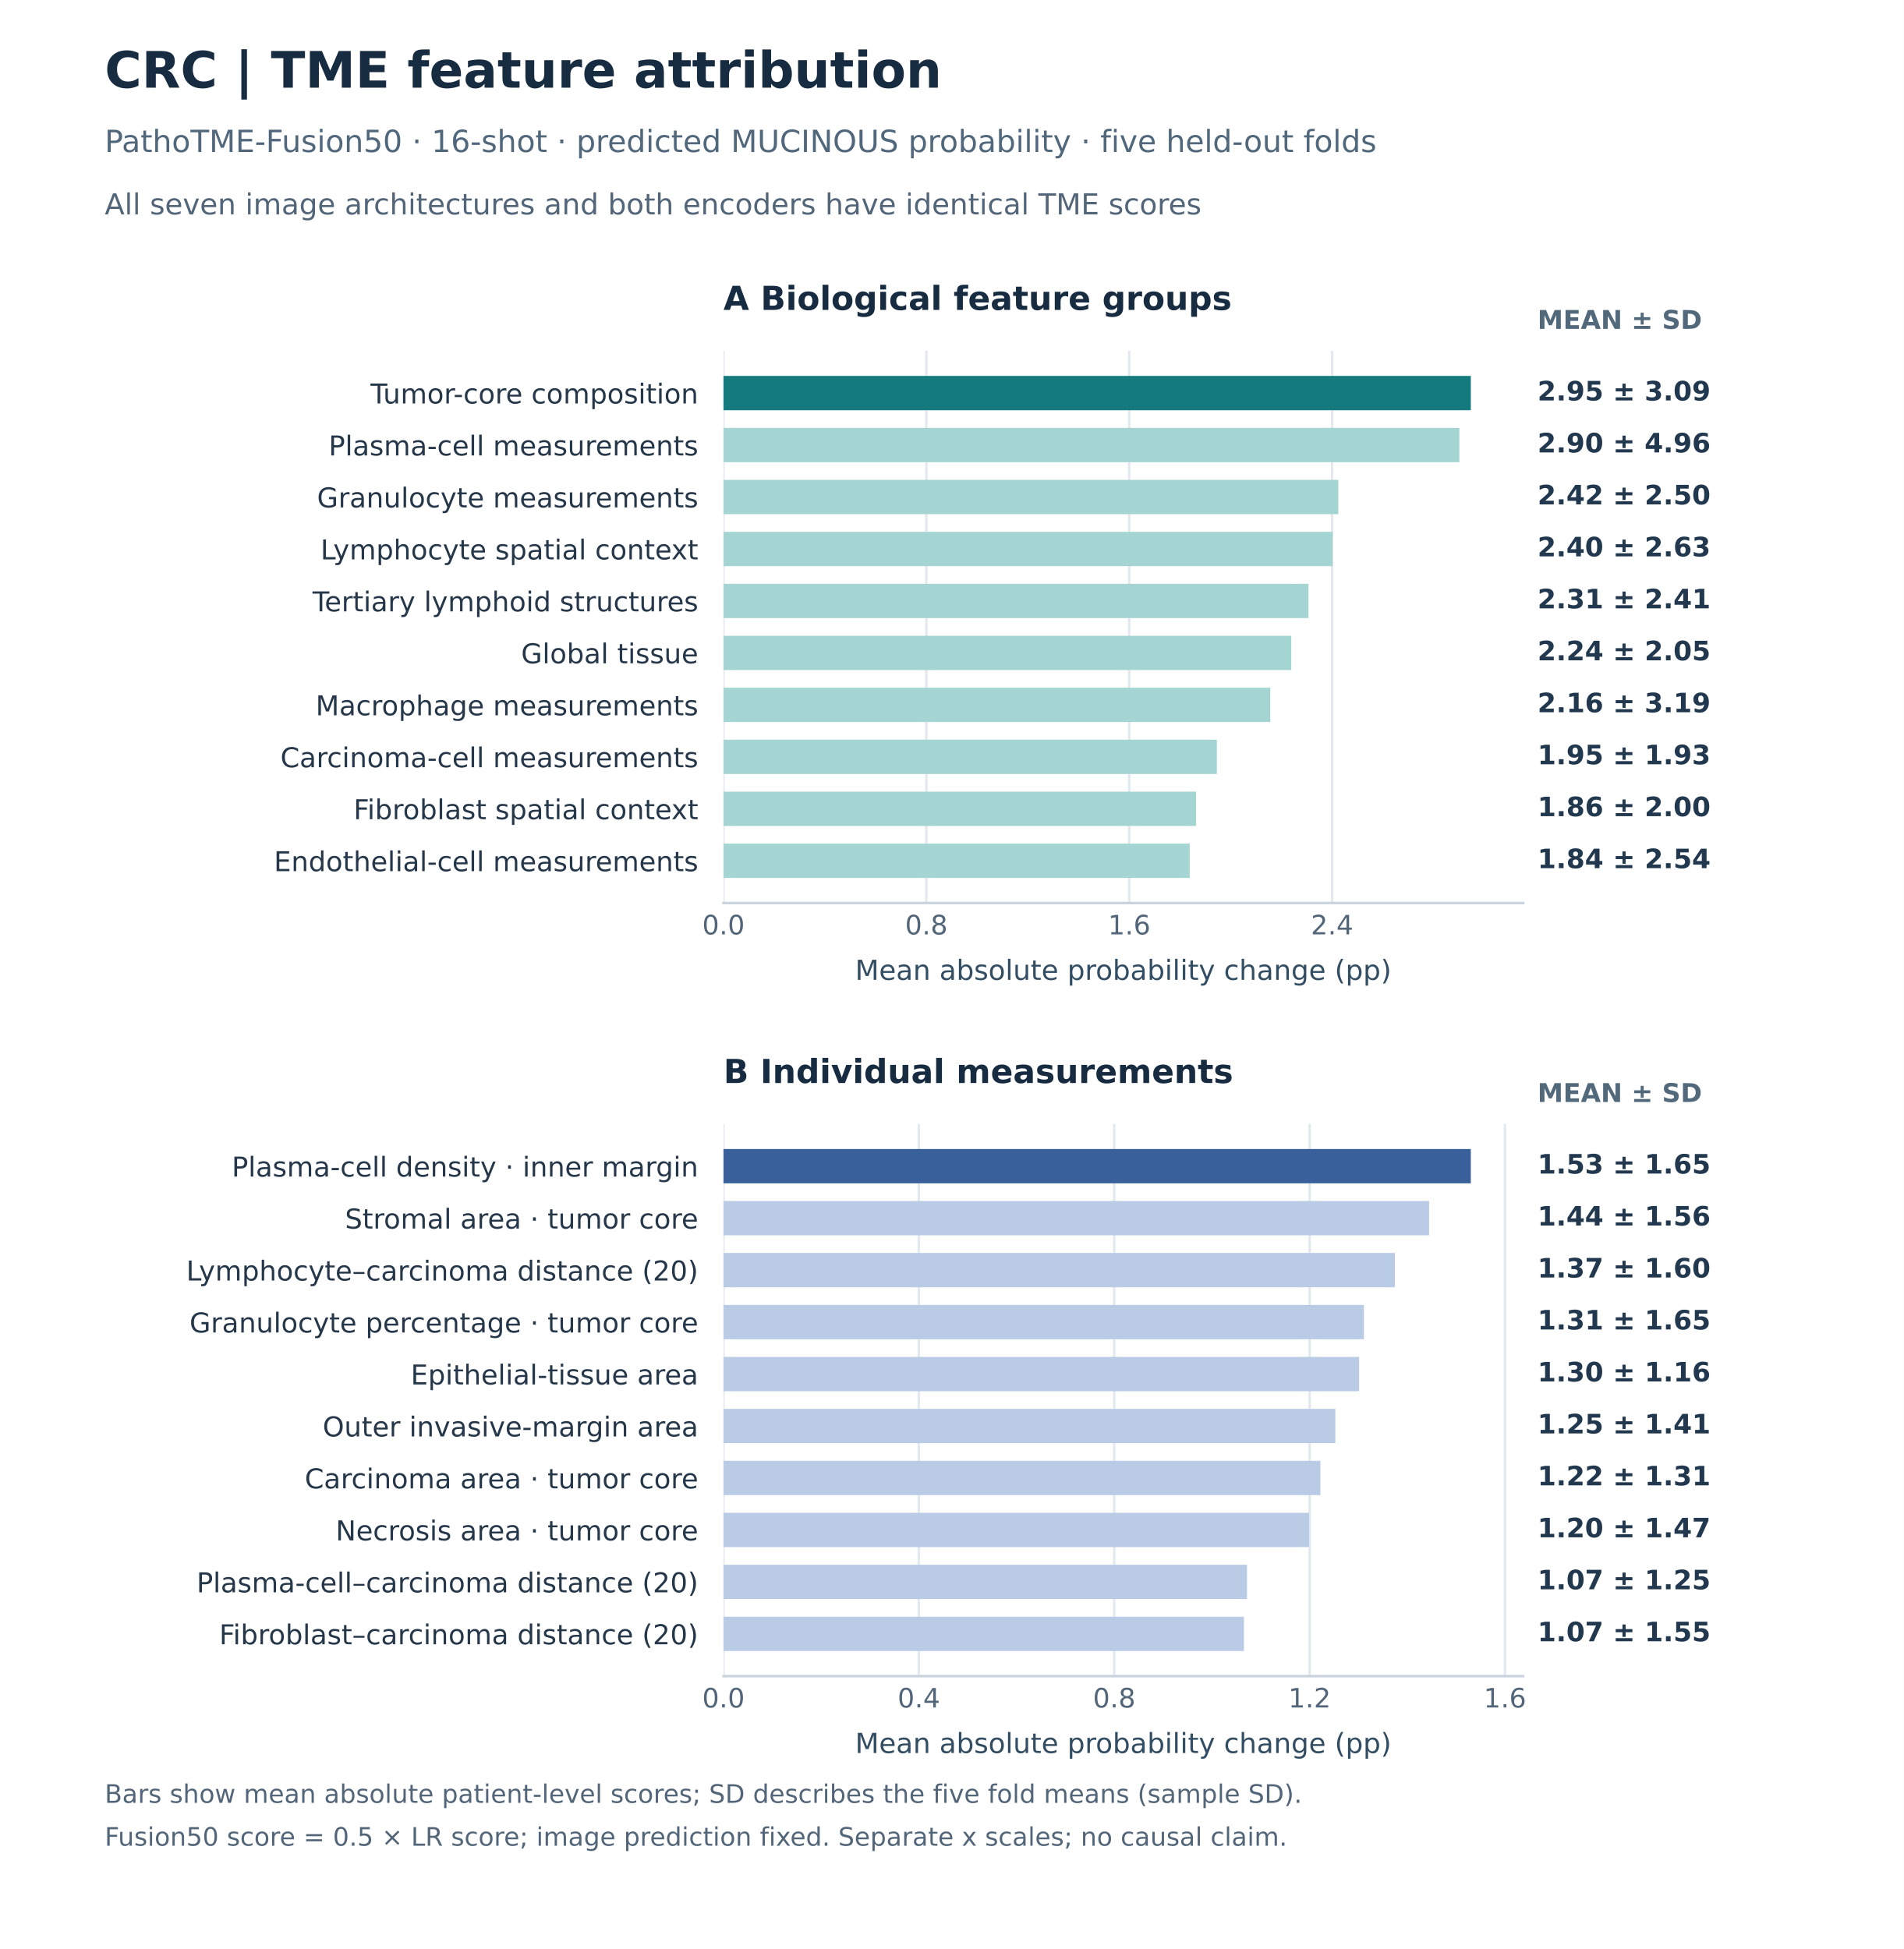
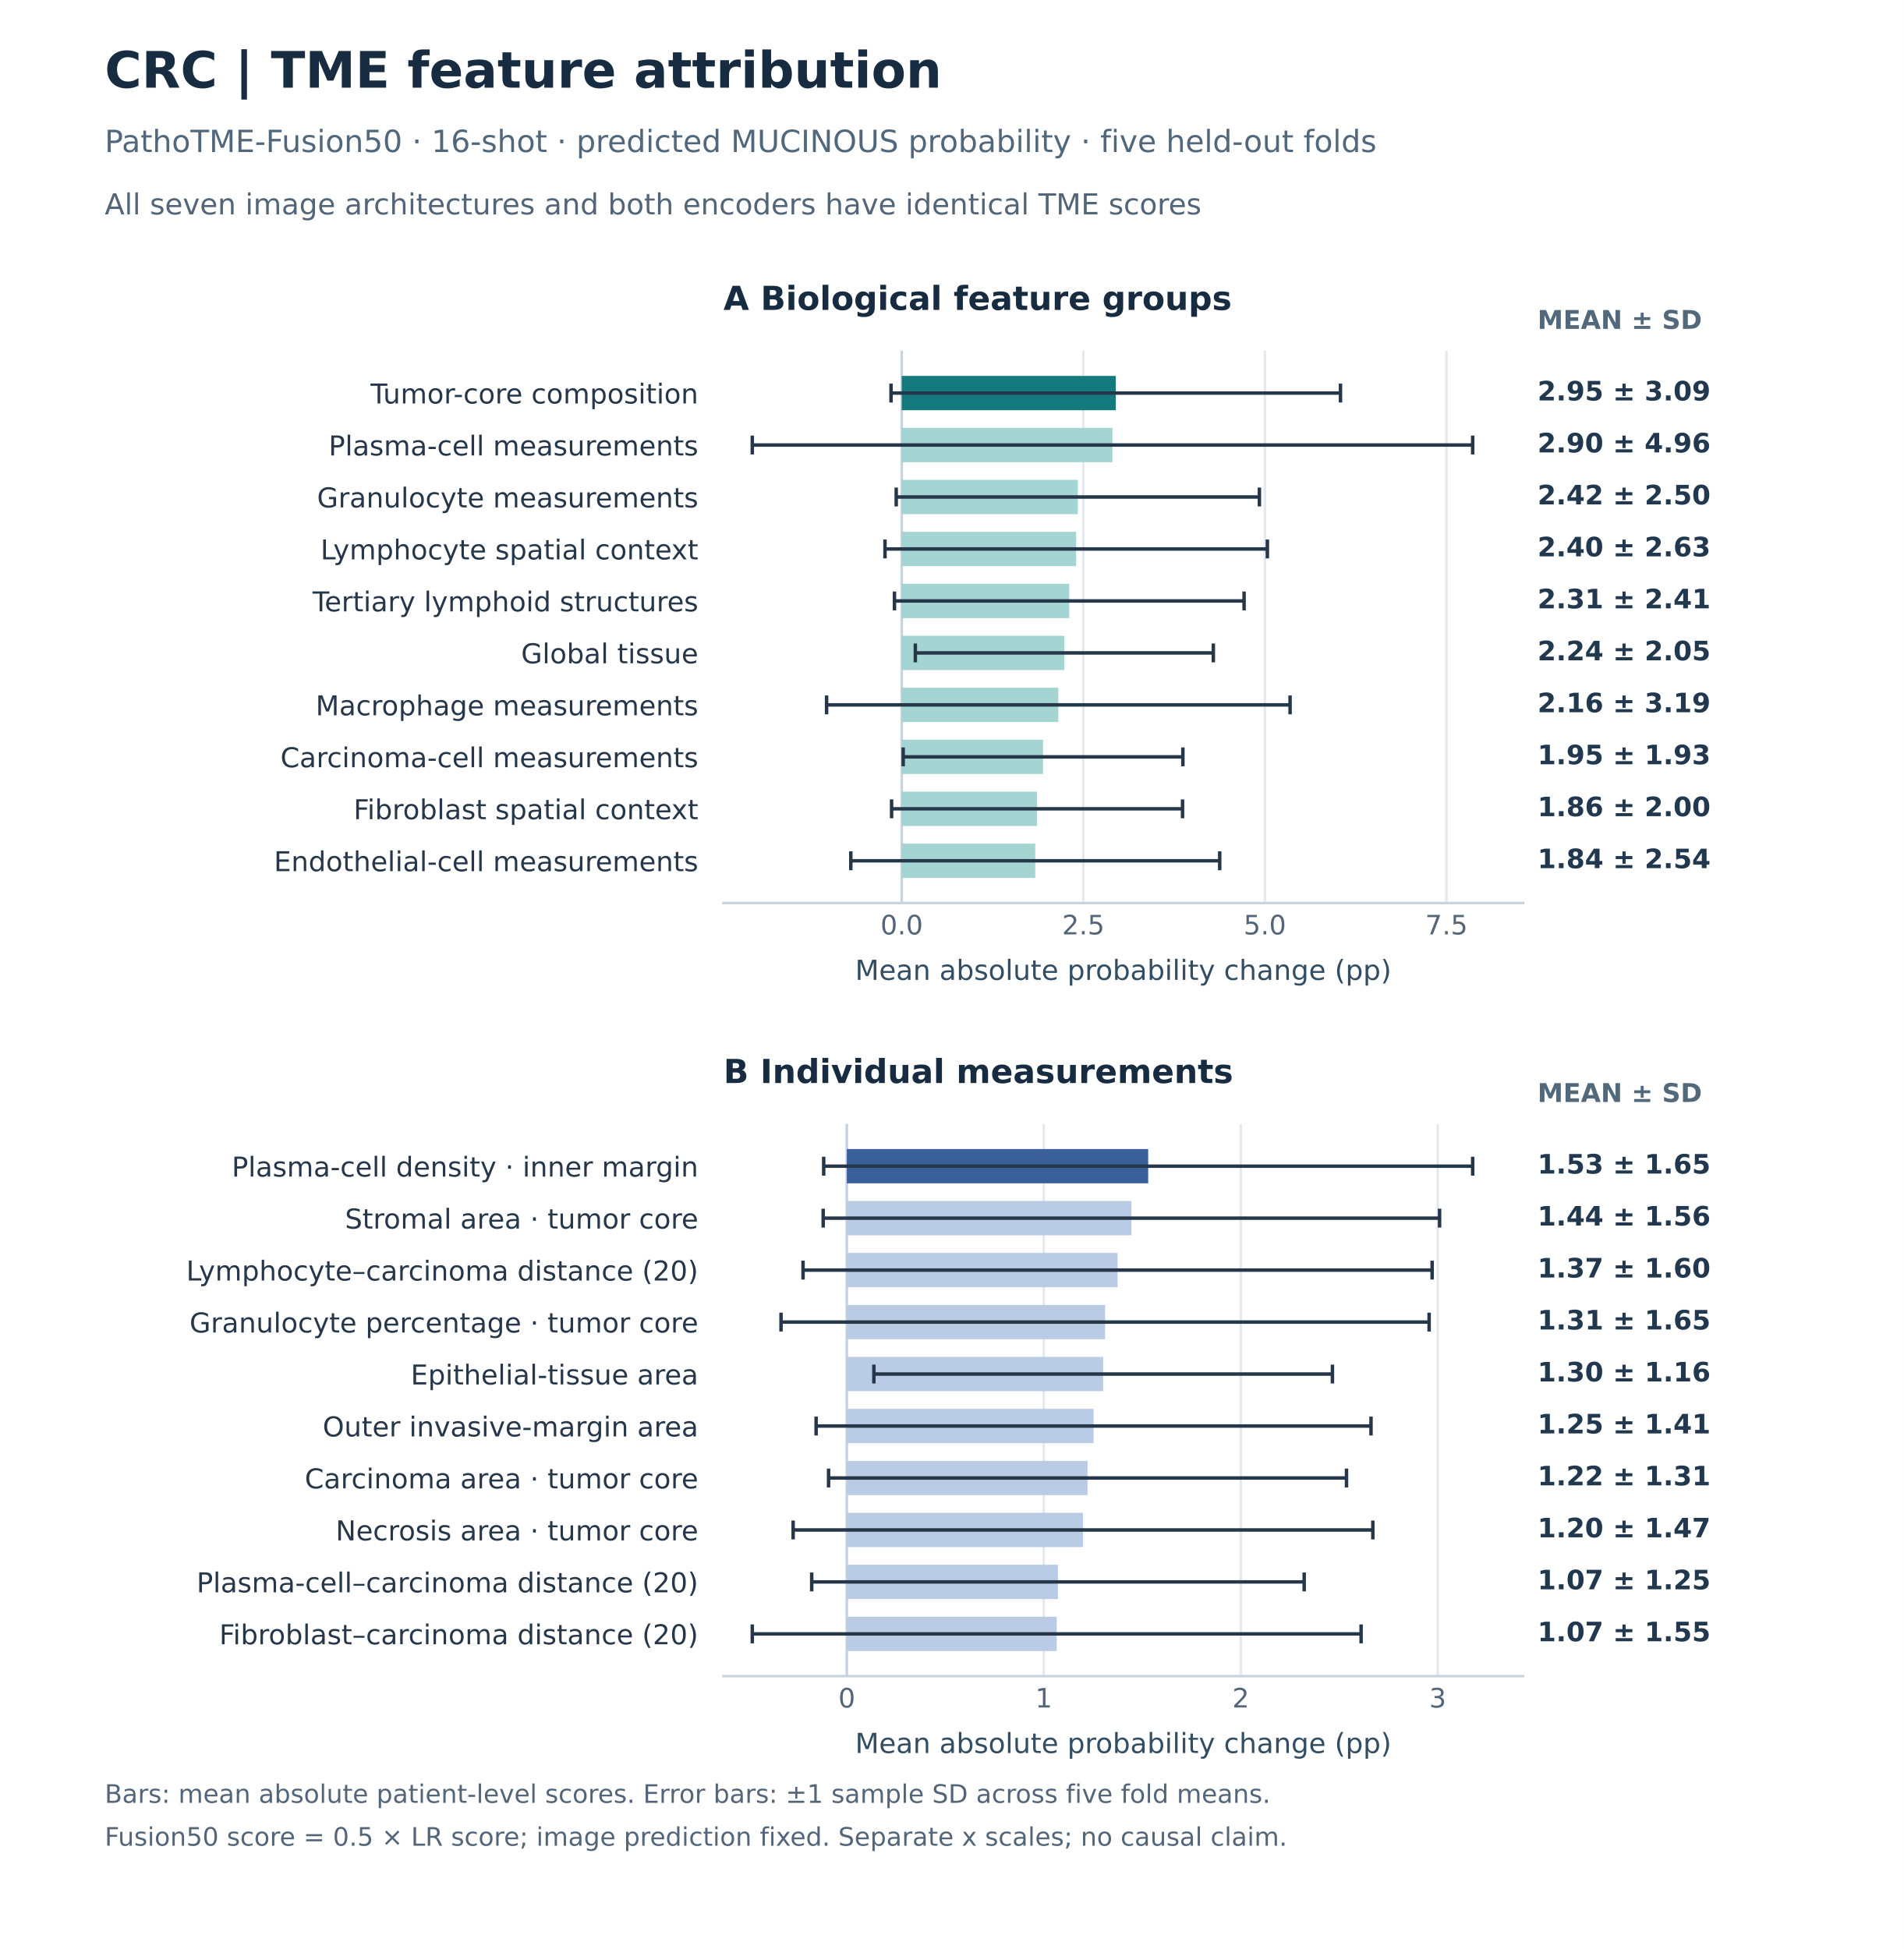
- <svg xmlns="http://www.w3.org/2000/svg" width="604.8pt" height="619.2pt" viewBox="0 0 604.8 619.2" version="1.1">
+ <svg xmlns="http://www.w3.org/2000/svg" xmlns:xlink="http://www.w3.org/1999/xlink" width="604.8pt" height="619.2pt" viewBox="0 0 604.8 619.2" version="1.1">
  <defs>
    <style type="text/css">*{stroke-linejoin: round; stroke-linecap: butt}</style>
  </defs>
  <g id="figure_1">
    <g id="patch_1">
      <path d="M 0 619.2 L 604.8 619.2 L 604.8 0 L 0 0 z " style="fill: #ffffff" />
    </g>
    <g id="axes_1">
      <g id="patch_2">
        <path d="M 229.824 286.896 L 483.84 286.896 L 483.84 111.456 L 229.824 111.456 z " style="fill: #ffffff" />
      </g>
      <g id="matplotlib.axis_1">
        <g id="xtick_1">
          <g id="line2d_1">
-             <path d="M 229.824 286.896 L 229.824 111.456 " clip-path="url(#p6244ea9b46)" style="fill: none; stroke: #e3e9ef; stroke-width: 0.8; stroke-linecap: square" />
+             <path d="M 286.446 286.896 L 286.446 111.456 " clip-path="url(#pe965b7c8c6)" style="fill: none; stroke: #e3e9ef; stroke-width: 0.8; stroke-linecap: square" />
          </g>
          <g id="line2d_2" />
          <g id="text_1">
-             <text style="font-size: 8.5px; font-family: 'DejaVu Sans'; text-anchor: middle; fill: #536578" x="229.824" y="296.855" transform="rotate(-0 229.824 296.8547)">0.0</text>
+             <text style="font-size: 8.5px; font-family: 'DejaVu Sans'; text-anchor: middle; fill: #536578" x="286.446" y="296.855" transform="rotate(-0 286.4465 296.8547)">0.0</text>
          </g>
        </g>
        <g id="xtick_2">
          <g id="line2d_3">
-             <path d="M 294.27 286.896 L 294.27 111.456 " clip-path="url(#p6244ea9b46)" style="fill: none; stroke: #e3e9ef; stroke-width: 0.8; stroke-linecap: square" />
+             <path d="M 344.126 286.896 L 344.126 111.456 " clip-path="url(#pe965b7c8c6)" style="fill: none; stroke: #e3e9ef; stroke-width: 0.8; stroke-linecap: square" />
          </g>
          <g id="line2d_4" />
          <g id="text_2">
-             <text style="font-size: 8.5px; font-family: 'DejaVu Sans'; text-anchor: middle; fill: #536578" x="294.27" y="296.855" transform="rotate(-0 294.2695 296.8547)">0.8</text>
+             <text style="font-size: 8.5px; font-family: 'DejaVu Sans'; text-anchor: middle; fill: #536578" x="344.126" y="296.855" transform="rotate(-0 344.1263 296.8547)">2.5</text>
          </g>
        </g>
        <g id="xtick_3">
          <g id="line2d_5">
-             <path d="M 358.715 286.896 L 358.715 111.456 " clip-path="url(#p6244ea9b46)" style="fill: none; stroke: #e3e9ef; stroke-width: 0.8; stroke-linecap: square" />
+             <path d="M 401.806 286.896 L 401.806 111.456 " clip-path="url(#pe965b7c8c6)" style="fill: none; stroke: #e3e9ef; stroke-width: 0.8; stroke-linecap: square" />
          </g>
          <g id="line2d_6" />
          <g id="text_3">
-             <text style="font-size: 8.5px; font-family: 'DejaVu Sans'; text-anchor: middle; fill: #536578" x="358.715" y="296.855" transform="rotate(-0 358.7151 296.8547)">1.6</text>
+             <text style="font-size: 8.5px; font-family: 'DejaVu Sans'; text-anchor: middle; fill: #536578" x="401.806" y="296.855" transform="rotate(-0 401.8061 296.8547)">5.0</text>
          </g>
        </g>
        <g id="xtick_4">
          <g id="line2d_7">
-             <path d="M 423.161 286.896 L 423.161 111.456 " clip-path="url(#p6244ea9b46)" style="fill: none; stroke: #e3e9ef; stroke-width: 0.8; stroke-linecap: square" />
+             <path d="M 459.486 286.896 L 459.486 111.456 " clip-path="url(#pe965b7c8c6)" style="fill: none; stroke: #e3e9ef; stroke-width: 0.8; stroke-linecap: square" />
          </g>
          <g id="line2d_8" />
          <g id="text_4">
-             <text style="font-size: 8.5px; font-family: 'DejaVu Sans'; text-anchor: middle; fill: #536578" x="423.161" y="296.855" transform="rotate(-0 423.1606 296.8547)">2.4</text>
+             <text style="font-size: 8.5px; font-family: 'DejaVu Sans'; text-anchor: middle; fill: #536578" x="459.486" y="296.855" transform="rotate(-0 459.4859 296.8547)">7.5</text>
          </g>
        </g>
        <g id="text_5">
          <text style="font-size: 8.8px; font-family: 'DejaVu Sans'; text-anchor: middle; fill: #334d63" x="356.832" y="311.309" transform="rotate(-0 356.832 311.309)">Mean absolute probability change (pp)</text>
        </g>
      </g>
      <g id="matplotlib.axis_2">
        <g id="ytick_1">
          <g id="line2d_9" />
          <g id="text_6">
            <text style="font-size: 8.7px; font-family: 'DejaVu Sans'; text-anchor: end; fill: #26374a" x="221.824" y="128.184" transform="rotate(-0 221.824 128.1843)">Tumor-core composition</text>
          </g>
        </g>
        <g id="ytick_2">
          <g id="line2d_10" />
          <g id="text_7">
            <text style="font-size: 8.7px; font-family: 'DejaVu Sans'; text-anchor: end; fill: #26374a" x="221.824" y="144.695" transform="rotate(-0 221.824 144.6948)">Plasma-cell measurements</text>
          </g>
        </g>
        <g id="ytick_3">
          <g id="line2d_11" />
          <g id="text_8">
            <text style="font-size: 8.7px; font-family: 'DejaVu Sans'; text-anchor: end; fill: #26374a" x="221.824" y="161.205" transform="rotate(-0 221.824 161.2052)">Granulocyte measurements</text>
          </g>
        </g>
        <g id="ytick_4">
          <g id="line2d_12" />
          <g id="text_9">
            <text style="font-size: 8.7px; font-family: 'DejaVu Sans'; text-anchor: end; fill: #26374a" x="221.824" y="177.716" transform="rotate(-0 221.824 177.7157)">Lymphocyte spatial context</text>
          </g>
        </g>
        <g id="ytick_5">
          <g id="line2d_13" />
          <g id="text_10">
            <text style="font-size: 8.7px; font-family: 'DejaVu Sans'; text-anchor: end; fill: #26374a" x="221.824" y="194.226" transform="rotate(-0 221.824 194.2261)">Tertiary lymphoid structures</text>
          </g>
        </g>
        <g id="ytick_6">
          <g id="line2d_14" />
          <g id="text_11">
            <text style="font-size: 8.7px; font-family: 'DejaVu Sans'; text-anchor: end; fill: #26374a" x="221.824" y="210.737" transform="rotate(-0 221.824 210.7365)">Global tissue</text>
          </g>
        </g>
        <g id="ytick_7">
          <g id="line2d_15" />
          <g id="text_12">
            <text style="font-size: 8.7px; font-family: 'DejaVu Sans'; text-anchor: end; fill: #26374a" x="221.824" y="227.247" transform="rotate(-0 221.824 227.247)">Macrophage measurements</text>
          </g>
        </g>
        <g id="ytick_8">
          <g id="line2d_16" />
          <g id="text_13">
            <text style="font-size: 8.7px; font-family: 'DejaVu Sans'; text-anchor: end; fill: #26374a" x="221.824" y="243.757" transform="rotate(-0 221.824 243.7574)">Carcinoma-cell measurements</text>
          </g>
        </g>
        <g id="ytick_9">
          <g id="line2d_17" />
          <g id="text_14">
            <text style="font-size: 8.7px; font-family: 'DejaVu Sans'; text-anchor: end; fill: #26374a" x="221.824" y="260.268" transform="rotate(-0 221.824 260.2679)">Fibroblast spatial context</text>
          </g>
        </g>
        <g id="ytick_10">
          <g id="line2d_18" />
          <g id="text_15">
            <text style="font-size: 8.7px; font-family: 'DejaVu Sans'; text-anchor: end; fill: #26374a" x="221.824" y="276.778" transform="rotate(-0 221.824 276.7783)">Endothelial-cell measurements</text>
          </g>
        </g>
      </g>
+       <g id="line2d_19">
+         <path d="M 286.446 286.896 L 286.446 111.456 " clip-path="url(#pe965b7c8c6)" style="fill: none; stroke: #c9d3dd; stroke-width: 0.8; stroke-linecap: square" />
+       </g>
      <g id="patch_3">
-         <path d="M 229.824 119.431 L 467.222 119.431 L 467.222 130.327 L 229.824 130.327 z " clip-path="url(#p6244ea9b46)" style="fill: #147a7e" />
+         <path d="M 286.446 119.431 L 354.439 119.431 L 354.439 130.327 L 286.446 130.327 z " clip-path="url(#pe965b7c8c6)" style="fill: #147a7e" />
      </g>
      <g id="patch_4">
-         <path d="M 229.824 135.941 L 463.594 135.941 L 463.594 146.838 L 229.824 146.838 z " clip-path="url(#p6244ea9b46)" style="fill: #a5d5d2" />
+         <path d="M 286.446 135.941 L 353.399 135.941 L 353.399 146.838 L 286.446 146.838 z " clip-path="url(#pe965b7c8c6)" style="fill: #a5d5d2" />
      </g>
      <g id="patch_5">
-         <path d="M 229.824 152.451 L 425.13 152.451 L 425.13 163.348 L 229.824 163.348 z " clip-path="url(#p6244ea9b46)" style="fill: #a5d5d2" />
+         <path d="M 286.446 152.451 L 342.383 152.451 L 342.383 163.348 L 286.446 163.348 z " clip-path="url(#pe965b7c8c6)" style="fill: #a5d5d2" />
      </g>
      <g id="patch_6">
-         <path d="M 229.824 168.962 L 423.322 168.962 L 423.322 179.859 L 229.824 179.859 z " clip-path="url(#p6244ea9b46)" style="fill: #a5d5d2" />
+         <path d="M 286.446 168.962 L 341.865 168.962 L 341.865 179.859 L 286.446 179.859 z " clip-path="url(#pe965b7c8c6)" style="fill: #a5d5d2" />
      </g>
      <g id="patch_7">
-         <path d="M 229.824 185.472 L 415.659 185.472 L 415.659 196.369 L 229.824 196.369 z " clip-path="url(#p6244ea9b46)" style="fill: #a5d5d2" />
+         <path d="M 286.446 185.472 L 339.671 185.472 L 339.671 196.369 L 286.446 196.369 z " clip-path="url(#pe965b7c8c6)" style="fill: #a5d5d2" />
      </g>
      <g id="patch_8">
-         <path d="M 229.824 201.983 L 410.188 201.983 L 410.188 212.88 L 229.824 212.88 z " clip-path="url(#p6244ea9b46)" style="fill: #a5d5d2" />
+         <path d="M 286.446 201.983 L 338.104 201.983 L 338.104 212.88 L 286.446 212.88 z " clip-path="url(#pe965b7c8c6)" style="fill: #a5d5d2" />
      </g>
      <g id="patch_9">
-         <path d="M 229.824 218.493 L 403.523 218.493 L 403.523 229.39 L 229.824 229.39 z " clip-path="url(#p6244ea9b46)" style="fill: #a5d5d2" />
+         <path d="M 286.446 218.493 L 336.195 218.493 L 336.195 229.39 L 286.446 229.39 z " clip-path="url(#pe965b7c8c6)" style="fill: #a5d5d2" />
      </g>
      <g id="patch_10">
-         <path d="M 229.824 235.004 L 386.556 235.004 L 386.556 245.901 L 229.824 245.901 z " clip-path="url(#p6244ea9b46)" style="fill: #a5d5d2" />
+         <path d="M 286.446 235.004 L 331.335 235.004 L 331.335 245.901 L 286.446 245.901 z " clip-path="url(#pe965b7c8c6)" style="fill: #a5d5d2" />
      </g>
      <g id="patch_11">
-         <path d="M 229.824 251.514 L 379.941 251.514 L 379.941 262.411 L 229.824 262.411 z " clip-path="url(#p6244ea9b46)" style="fill: #a5d5d2" />
+         <path d="M 286.446 251.514 L 329.441 251.514 L 329.441 262.411 L 286.446 262.411 z " clip-path="url(#pe965b7c8c6)" style="fill: #a5d5d2" />
      </g>
      <g id="patch_12">
-         <path d="M 229.824 268.025 L 377.935 268.025 L 377.935 278.921 L 229.824 278.921 z " clip-path="url(#p6244ea9b46)" style="fill: #a5d5d2" />
+         <path d="M 286.446 268.025 L 328.866 268.025 L 328.866 278.921 L 286.446 278.921 z " clip-path="url(#pe965b7c8c6)" style="fill: #a5d5d2" />
      </g>
      <g id="patch_13">
        <path d="M 229.824 286.896 L 483.84 286.896 " style="fill: none; stroke: #c9d3dd; stroke-width: 0.8; stroke-linejoin: miter; stroke-linecap: square" />
+       </g>
+       <g id="LineCollection_1">
+         <path d="M 283.053 124.879 L 425.824 124.879 " clip-path="url(#pe965b7c8c6)" style="fill: none; stroke: #26374a; stroke-width: 1.1" />
+         <path d="M 238.978 141.389 L 467.821 141.389 " clip-path="url(#pe965b7c8c6)" style="fill: none; stroke: #26374a; stroke-width: 1.1" />
+         <path d="M 284.697 157.9 L 400.069 157.9 " clip-path="url(#pe965b7c8c6)" style="fill: none; stroke: #26374a; stroke-width: 1.1" />
+         <path d="M 281.13 174.41 L 402.6 174.41 " clip-path="url(#pe965b7c8c6)" style="fill: none; stroke: #26374a; stroke-width: 1.1" />
+         <path d="M 284.138 190.921 L 395.203 190.921 " clip-path="url(#pe965b7c8c6)" style="fill: none; stroke: #26374a; stroke-width: 1.1" />
+         <path d="M 290.769 207.431 L 385.438 207.431 " clip-path="url(#pe965b7c8c6)" style="fill: none; stroke: #26374a; stroke-width: 1.1" />
+         <path d="M 262.578 223.942 L 409.812 223.942 " clip-path="url(#pe965b7c8c6)" style="fill: none; stroke: #26374a; stroke-width: 1.1" />
+         <path d="M 286.912 240.452 L 375.759 240.452 " clip-path="url(#pe965b7c8c6)" style="fill: none; stroke: #26374a; stroke-width: 1.1" />
+         <path d="M 283.228 256.963 L 375.654 256.963 " clip-path="url(#pe965b7c8c6)" style="fill: none; stroke: #26374a; stroke-width: 1.1" />
+         <path d="M 270.274 273.473 L 387.459 273.473 " clip-path="url(#pe965b7c8c6)" style="fill: none; stroke: #26374a; stroke-width: 1.1" />
+       </g>
+       <g id="line2d_20">
+         <defs>
+           <path id="mb646a177ae" d="M 0 3 L 0 -3 " style="stroke: #26374a; stroke-width: 1.1" />
+         </defs>
+         <g clip-path="url(#pe965b7c8c6)">
+           <use xlink:href="#mb646a177ae" x="283.053" y="124.879" style="fill: #1f77b4; stroke: #26374a; stroke-width: 1.1" />
+           <use xlink:href="#mb646a177ae" x="238.978" y="141.389" style="fill: #1f77b4; stroke: #26374a; stroke-width: 1.1" />
+           <use xlink:href="#mb646a177ae" x="284.697" y="157.9" style="fill: #1f77b4; stroke: #26374a; stroke-width: 1.1" />
+           <use xlink:href="#mb646a177ae" x="281.13" y="174.41" style="fill: #1f77b4; stroke: #26374a; stroke-width: 1.1" />
+           <use xlink:href="#mb646a177ae" x="284.138" y="190.921" style="fill: #1f77b4; stroke: #26374a; stroke-width: 1.1" />
+           <use xlink:href="#mb646a177ae" x="290.769" y="207.431" style="fill: #1f77b4; stroke: #26374a; stroke-width: 1.1" />
+           <use xlink:href="#mb646a177ae" x="262.578" y="223.942" style="fill: #1f77b4; stroke: #26374a; stroke-width: 1.1" />
+           <use xlink:href="#mb646a177ae" x="286.912" y="240.452" style="fill: #1f77b4; stroke: #26374a; stroke-width: 1.1" />
+           <use xlink:href="#mb646a177ae" x="283.228" y="256.963" style="fill: #1f77b4; stroke: #26374a; stroke-width: 1.1" />
+           <use xlink:href="#mb646a177ae" x="270.274" y="273.473" style="fill: #1f77b4; stroke: #26374a; stroke-width: 1.1" />
+         </g>
+       </g>
+       <g id="line2d_21">
+         <g clip-path="url(#pe965b7c8c6)">
+           <use xlink:href="#mb646a177ae" x="425.824" y="124.879" style="fill: #1f77b4; stroke: #26374a; stroke-width: 1.1" />
+           <use xlink:href="#mb646a177ae" x="467.821" y="141.389" style="fill: #1f77b4; stroke: #26374a; stroke-width: 1.1" />
+           <use xlink:href="#mb646a177ae" x="400.069" y="157.9" style="fill: #1f77b4; stroke: #26374a; stroke-width: 1.1" />
+           <use xlink:href="#mb646a177ae" x="402.6" y="174.41" style="fill: #1f77b4; stroke: #26374a; stroke-width: 1.1" />
+           <use xlink:href="#mb646a177ae" x="395.203" y="190.921" style="fill: #1f77b4; stroke: #26374a; stroke-width: 1.1" />
+           <use xlink:href="#mb646a177ae" x="385.438" y="207.431" style="fill: #1f77b4; stroke: #26374a; stroke-width: 1.1" />
+           <use xlink:href="#mb646a177ae" x="409.812" y="223.942" style="fill: #1f77b4; stroke: #26374a; stroke-width: 1.1" />
+           <use xlink:href="#mb646a177ae" x="375.759" y="240.452" style="fill: #1f77b4; stroke: #26374a; stroke-width: 1.1" />
+           <use xlink:href="#mb646a177ae" x="375.654" y="256.963" style="fill: #1f77b4; stroke: #26374a; stroke-width: 1.1" />
+           <use xlink:href="#mb646a177ae" x="387.459" y="273.473" style="fill: #1f77b4; stroke: #26374a; stroke-width: 1.1" />
+         </g>
      </g>
      <g id="text_16">
        <text style="font-weight: 700; font-size: 8.2px; font-family: 'DejaVu Sans'; text-anchor: start; fill: #52687b" x="488.412" y="104.487" transform="rotate(-0 488.4123 104.4875)">MEAN ± SD</text>
      </g>
      <g id="text_17">
        <text style="font-weight: 700; font-size: 10.5px; font-family: 'DejaVu Sans'; text-anchor: start; fill: #172b41" x="229.824" y="98.456" transform="rotate(-0 229.824 98.456)">A  Biological feature groups</text>
      </g>
      <g id="text_18">
        <text style="font-weight: 600; font-size: 8.5px; font-family: 'DejaVu Sans'; text-anchor: start; fill: #21384e" x="488.412" y="127.224" transform="rotate(-0 488.4123 127.2245)">2.95 ± 3.09</text>
      </g>
      <g id="text_19">
        <text style="font-weight: 600; font-size: 8.5px; font-family: 'DejaVu Sans'; text-anchor: start; fill: #21384e" x="488.412" y="143.735" transform="rotate(-0 488.4123 143.7349)">2.90 ± 4.96</text>
      </g>
      <g id="text_20">
        <text style="font-weight: 600; font-size: 8.5px; font-family: 'DejaVu Sans'; text-anchor: start; fill: #21384e" x="488.412" y="160.245" transform="rotate(-0 488.4123 160.2454)">2.42 ± 2.50</text>
      </g>
      <g id="text_21">
        <text style="font-weight: 600; font-size: 8.5px; font-family: 'DejaVu Sans'; text-anchor: start; fill: #21384e" x="488.412" y="176.756" transform="rotate(-0 488.4123 176.7558)">2.40 ± 2.63</text>
      </g>
      <g id="text_22">
        <text style="font-weight: 600; font-size: 8.5px; font-family: 'DejaVu Sans'; text-anchor: start; fill: #21384e" x="488.412" y="193.266" transform="rotate(-0 488.4123 193.2662)">2.31 ± 2.41</text>
      </g>
      <g id="text_23">
        <text style="font-weight: 600; font-size: 8.5px; font-family: 'DejaVu Sans'; text-anchor: start; fill: #21384e" x="488.412" y="209.777" transform="rotate(-0 488.4123 209.7767)">2.24 ± 2.05</text>
      </g>
      <g id="text_24">
        <text style="font-weight: 600; font-size: 8.5px; font-family: 'DejaVu Sans'; text-anchor: start; fill: #21384e" x="488.412" y="226.287" transform="rotate(-0 488.4123 226.2871)">2.16 ± 3.19</text>
      </g>
      <g id="text_25">
        <text style="font-weight: 600; font-size: 8.5px; font-family: 'DejaVu Sans'; text-anchor: start; fill: #21384e" x="488.412" y="242.798" transform="rotate(-0 488.4123 242.7976)">1.95 ± 1.93</text>
      </g>
      <g id="text_26">
        <text style="font-weight: 600; font-size: 8.5px; font-family: 'DejaVu Sans'; text-anchor: start; fill: #21384e" x="488.412" y="259.308" transform="rotate(-0 488.4123 259.308)">1.86 ± 2.00</text>
      </g>
      <g id="text_27">
        <text style="font-weight: 600; font-size: 8.5px; font-family: 'DejaVu Sans'; text-anchor: start; fill: #21384e" x="488.412" y="275.818" transform="rotate(-0 488.4123 275.8185)">1.84 ± 2.54</text>
      </g>
    </g>
    <g id="axes_2">
      <g id="patch_14">
        <path d="M 229.824 532.512 L 483.84 532.512 L 483.84 357.072 L 229.824 357.072 z " style="fill: #ffffff" />
      </g>
      <g id="matplotlib.axis_3">
        <g id="xtick_5">
-           <g id="line2d_19">
-             <path d="M 229.824 532.512 L 229.824 357.072 " clip-path="url(#pf2e7d6637e)" style="fill: none; stroke: #e3e9ef; stroke-width: 0.8; stroke-linecap: square" />
-           </g>
-           <g id="line2d_20" />
+           <g id="line2d_22">
+             <path d="M 269.005 532.512 L 269.005 357.072 " clip-path="url(#p73d55662fb)" style="fill: none; stroke: #e3e9ef; stroke-width: 0.8; stroke-linecap: square" />
+           </g>
+           <g id="line2d_23" />
          <g id="text_28">
-             <text style="font-size: 8.5px; font-family: 'DejaVu Sans'; text-anchor: middle; fill: #536578" x="229.824" y="542.471" transform="rotate(-0 229.824 542.4707)">0.0</text>
+             <text style="font-size: 8.5px; font-family: 'DejaVu Sans'; text-anchor: middle; fill: #536578" x="269.005" y="542.471" transform="rotate(-0 269.0046 542.4707)">0</text>
          </g>
        </g>
        <g id="xtick_6">
-           <g id="line2d_21">
-             <path d="M 291.887 532.512 L 291.887 357.072 " clip-path="url(#pf2e7d6637e)" style="fill: none; stroke: #e3e9ef; stroke-width: 0.8; stroke-linecap: square" />
-           </g>
-           <g id="line2d_22" />
+           <g id="line2d_24">
+             <path d="M 331.575 532.512 L 331.575 357.072 " clip-path="url(#p73d55662fb)" style="fill: none; stroke: #e3e9ef; stroke-width: 0.8; stroke-linecap: square" />
+           </g>
+           <g id="line2d_25" />
          <g id="text_29">
-             <text style="font-size: 8.5px; font-family: 'DejaVu Sans'; text-anchor: middle; fill: #536578" x="291.887" y="542.471" transform="rotate(-0 291.8873 542.4707)">0.4</text>
+             <text style="font-size: 8.5px; font-family: 'DejaVu Sans'; text-anchor: middle; fill: #536578" x="331.575" y="542.471" transform="rotate(-0 331.5754 542.4707)">1</text>
          </g>
        </g>
        <g id="xtick_7">
-           <g id="line2d_23">
-             <path d="M 353.951 532.512 L 353.951 357.072 " clip-path="url(#pf2e7d6637e)" style="fill: none; stroke: #e3e9ef; stroke-width: 0.8; stroke-linecap: square" />
-           </g>
-           <g id="line2d_24" />
+           <g id="line2d_26">
+             <path d="M 394.146 532.512 L 394.146 357.072 " clip-path="url(#p73d55662fb)" style="fill: none; stroke: #e3e9ef; stroke-width: 0.8; stroke-linecap: square" />
+           </g>
+           <g id="line2d_27" />
          <g id="text_30">
-             <text style="font-size: 8.5px; font-family: 'DejaVu Sans'; text-anchor: middle; fill: #536578" x="353.951" y="542.471" transform="rotate(-0 353.9507 542.4707)">0.8</text>
+             <text style="font-size: 8.5px; font-family: 'DejaVu Sans'; text-anchor: middle; fill: #536578" x="394.146" y="542.471" transform="rotate(-0 394.1461 542.4707)">2</text>
          </g>
        </g>
        <g id="xtick_8">
-           <g id="line2d_25">
-             <path d="M 416.014 532.512 L 416.014 357.072 " clip-path="url(#pf2e7d6637e)" style="fill: none; stroke: #e3e9ef; stroke-width: 0.8; stroke-linecap: square" />
-           </g>
-           <g id="line2d_26" />
+           <g id="line2d_28">
+             <path d="M 456.717 532.512 L 456.717 357.072 " clip-path="url(#p73d55662fb)" style="fill: none; stroke: #e3e9ef; stroke-width: 0.8; stroke-linecap: square" />
+           </g>
+           <g id="line2d_29" />
          <g id="text_31">
-             <text style="font-size: 8.5px; font-family: 'DejaVu Sans'; text-anchor: middle; fill: #536578" x="416.014" y="542.471" transform="rotate(-0 416.014 542.4707)">1.2</text>
-           </g>
-         </g>
-         <g id="xtick_9">
-           <g id="line2d_27">
-             <path d="M 478.077 532.512 L 478.077 357.072 " clip-path="url(#pf2e7d6637e)" style="fill: none; stroke: #e3e9ef; stroke-width: 0.8; stroke-linecap: square" />
-           </g>
-           <g id="line2d_28" />
-           <g id="text_32">
-             <text style="font-size: 8.5px; font-family: 'DejaVu Sans'; text-anchor: middle; fill: #536578" x="478.077" y="542.471" transform="rotate(-0 478.0773 542.4707)">1.6</text>
-           </g>
-         </g>
-         <g id="text_33">
+             <text style="font-size: 8.5px; font-family: 'DejaVu Sans'; text-anchor: middle; fill: #536578" x="456.717" y="542.471" transform="rotate(-0 456.7169 542.4707)">3</text>
+           </g>
+         </g>
+         <g id="text_32">
          <text style="font-size: 8.8px; font-family: 'DejaVu Sans'; text-anchor: middle; fill: #334d63" x="356.832" y="556.925" transform="rotate(-0 356.832 556.925)">Mean absolute probability change (pp)</text>
        </g>
      </g>
      <g id="matplotlib.axis_4">
        <g id="ytick_11">
-           <g id="line2d_29" />
+           <g id="line2d_30" />
+           <g id="text_33">
+             <text style="font-size: 8.7px; font-family: 'DejaVu Sans'; text-anchor: end; fill: #26374a" x="221.824" y="373.8" transform="rotate(-0 221.824 373.8003)">Plasma-cell density · inner margin</text>
+           </g>
+         </g>
+         <g id="ytick_12">
+           <g id="line2d_31" />
          <g id="text_34">
-             <text style="font-size: 8.7px; font-family: 'DejaVu Sans'; text-anchor: end; fill: #26374a" x="221.824" y="373.8" transform="rotate(-0 221.824 373.8003)">Plasma-cell density · inner margin</text>
-           </g>
-         </g>
-         <g id="ytick_12">
-           <g id="line2d_30" />
+             <text style="font-size: 8.7px; font-family: 'DejaVu Sans'; text-anchor: end; fill: #26374a" x="221.824" y="390.311" transform="rotate(-0 221.824 390.3108)">Stromal area · tumor core</text>
+           </g>
+         </g>
+         <g id="ytick_13">
+           <g id="line2d_32" />
          <g id="text_35">
-             <text style="font-size: 8.7px; font-family: 'DejaVu Sans'; text-anchor: end; fill: #26374a" x="221.824" y="390.311" transform="rotate(-0 221.824 390.3108)">Stromal area · tumor core</text>
-           </g>
-         </g>
-         <g id="ytick_13">
-           <g id="line2d_31" />
+             <text style="font-size: 8.7px; font-family: 'DejaVu Sans'; text-anchor: end; fill: #26374a" x="221.824" y="406.821" transform="rotate(-0 221.824 406.8212)">Lymphocyte–carcinoma distance (20)</text>
+           </g>
+         </g>
+         <g id="ytick_14">
+           <g id="line2d_33" />
          <g id="text_36">
-             <text style="font-size: 8.7px; font-family: 'DejaVu Sans'; text-anchor: end; fill: #26374a" x="221.824" y="406.821" transform="rotate(-0 221.824 406.8212)">Lymphocyte–carcinoma distance (20)</text>
-           </g>
-         </g>
-         <g id="ytick_14">
-           <g id="line2d_32" />
+             <text style="font-size: 8.7px; font-family: 'DejaVu Sans'; text-anchor: end; fill: #26374a" x="221.824" y="423.332" transform="rotate(-0 221.824 423.3317)">Granulocyte percentage · tumor core</text>
+           </g>
+         </g>
+         <g id="ytick_15">
+           <g id="line2d_34" />
          <g id="text_37">
-             <text style="font-size: 8.7px; font-family: 'DejaVu Sans'; text-anchor: end; fill: #26374a" x="221.824" y="423.332" transform="rotate(-0 221.824 423.3317)">Granulocyte percentage · tumor core</text>
-           </g>
-         </g>
-         <g id="ytick_15">
-           <g id="line2d_33" />
+             <text style="font-size: 8.7px; font-family: 'DejaVu Sans'; text-anchor: end; fill: #26374a" x="221.824" y="439.842" transform="rotate(-0 221.824 439.8421)">Epithelial-tissue area</text>
+           </g>
+         </g>
+         <g id="ytick_16">
+           <g id="line2d_35" />
          <g id="text_38">
-             <text style="font-size: 8.7px; font-family: 'DejaVu Sans'; text-anchor: end; fill: #26374a" x="221.824" y="439.842" transform="rotate(-0 221.824 439.8421)">Epithelial-tissue area</text>
-           </g>
-         </g>
-         <g id="ytick_16">
-           <g id="line2d_34" />
+             <text style="font-size: 8.7px; font-family: 'DejaVu Sans'; text-anchor: end; fill: #26374a" x="221.824" y="456.353" transform="rotate(-0 221.824 456.3525)">Outer invasive-margin area</text>
+           </g>
+         </g>
+         <g id="ytick_17">
+           <g id="line2d_36" />
          <g id="text_39">
-             <text style="font-size: 8.7px; font-family: 'DejaVu Sans'; text-anchor: end; fill: #26374a" x="221.824" y="456.353" transform="rotate(-0 221.824 456.3525)">Outer invasive-margin area</text>
-           </g>
-         </g>
-         <g id="ytick_17">
-           <g id="line2d_35" />
+             <text style="font-size: 8.7px; font-family: 'DejaVu Sans'; text-anchor: end; fill: #26374a" x="221.824" y="472.863" transform="rotate(-0 221.824 472.863)">Carcinoma area · tumor core</text>
+           </g>
+         </g>
+         <g id="ytick_18">
+           <g id="line2d_37" />
          <g id="text_40">
-             <text style="font-size: 8.7px; font-family: 'DejaVu Sans'; text-anchor: end; fill: #26374a" x="221.824" y="472.863" transform="rotate(-0 221.824 472.863)">Carcinoma area · tumor core</text>
-           </g>
-         </g>
-         <g id="ytick_18">
-           <g id="line2d_36" />
+             <text style="font-size: 8.7px; font-family: 'DejaVu Sans'; text-anchor: end; fill: #26374a" x="221.824" y="489.373" transform="rotate(-0 221.824 489.3734)">Necrosis area · tumor core</text>
+           </g>
+         </g>
+         <g id="ytick_19">
+           <g id="line2d_38" />
          <g id="text_41">
-             <text style="font-size: 8.7px; font-family: 'DejaVu Sans'; text-anchor: end; fill: #26374a" x="221.824" y="489.373" transform="rotate(-0 221.824 489.3734)">Necrosis area · tumor core</text>
-           </g>
-         </g>
-         <g id="ytick_19">
-           <g id="line2d_37" />
+             <text style="font-size: 8.7px; font-family: 'DejaVu Sans'; text-anchor: end; fill: #26374a" x="221.824" y="505.884" transform="rotate(-0 221.824 505.8839)">Plasma-cell–carcinoma distance (20)</text>
+           </g>
+         </g>
+         <g id="ytick_20">
+           <g id="line2d_39" />
          <g id="text_42">
-             <text style="font-size: 8.7px; font-family: 'DejaVu Sans'; text-anchor: end; fill: #26374a" x="221.824" y="505.884" transform="rotate(-0 221.824 505.8839)">Plasma-cell–carcinoma distance (20)</text>
-           </g>
-         </g>
-         <g id="ytick_20">
-           <g id="line2d_38" />
-           <g id="text_43">
            <text style="font-size: 8.7px; font-family: 'DejaVu Sans'; text-anchor: end; fill: #26374a" x="221.824" y="522.394" transform="rotate(-0 221.824 522.3943)">Fibroblast–carcinoma distance (20)</text>
          </g>
        </g>
      </g>
+       <g id="line2d_40">
+         <path d="M 269.005 532.512 L 269.005 357.072 " clip-path="url(#p73d55662fb)" style="fill: none; stroke: #c9d3dd; stroke-width: 0.8; stroke-linecap: square" />
+       </g>
      <g id="patch_15">
-         <path d="M 229.824 365.047 L 467.222 365.047 L 467.222 375.943 L 229.824 375.943 z " clip-path="url(#pf2e7d6637e)" style="fill: #3a609b" />
+         <path d="M 269.005 365.047 L 364.74 365.047 L 364.74 375.943 L 269.005 375.943 z " clip-path="url(#p73d55662fb)" style="fill: #3a609b" />
      </g>
      <g id="patch_16">
-         <path d="M 229.824 381.557 L 453.985 381.557 L 453.985 392.454 L 229.824 392.454 z " clip-path="url(#pf2e7d6637e)" style="fill: #b9cbe5" />
+         <path d="M 269.005 381.557 L 359.402 381.557 L 359.402 392.454 L 269.005 392.454 z " clip-path="url(#p73d55662fb)" style="fill: #b9cbe5" />
      </g>
      <g id="patch_17">
-         <path d="M 229.824 398.067 L 443.119 398.067 L 443.119 408.964 L 229.824 408.964 z " clip-path="url(#pf2e7d6637e)" style="fill: #b9cbe5" />
+         <path d="M 269.005 398.067 L 355.02 398.067 L 355.02 408.964 L 269.005 408.964 z " clip-path="url(#p73d55662fb)" style="fill: #b9cbe5" />
      </g>
      <g id="patch_18">
-         <path d="M 229.824 414.578 L 433.261 414.578 L 433.261 425.475 L 229.824 425.475 z " clip-path="url(#pf2e7d6637e)" style="fill: #b9cbe5" />
+         <path d="M 269.005 414.578 L 351.045 414.578 L 351.045 425.475 L 269.005 425.475 z " clip-path="url(#p73d55662fb)" style="fill: #b9cbe5" />
      </g>
      <g id="patch_19">
-         <path d="M 229.824 431.088 L 431.745 431.088 L 431.745 441.985 L 229.824 441.985 z " clip-path="url(#pf2e7d6637e)" style="fill: #b9cbe5" />
+         <path d="M 269.005 431.088 L 350.433 431.088 L 350.433 441.985 L 269.005 441.985 z " clip-path="url(#p73d55662fb)" style="fill: #b9cbe5" />
      </g>
      <g id="patch_20">
-         <path d="M 229.824 447.599 L 424.19 447.599 L 424.19 458.496 L 229.824 458.496 z " clip-path="url(#pf2e7d6637e)" style="fill: #b9cbe5" />
+         <path d="M 269.005 447.599 L 347.387 447.599 L 347.387 458.496 L 269.005 458.496 z " clip-path="url(#p73d55662fb)" style="fill: #b9cbe5" />
      </g>
      <g id="patch_21">
-         <path d="M 229.824 464.109 L 419.438 464.109 L 419.438 475.006 L 229.824 475.006 z " clip-path="url(#pf2e7d6637e)" style="fill: #b9cbe5" />
+         <path d="M 269.005 464.109 L 345.47 464.109 L 345.47 475.006 L 269.005 475.006 z " clip-path="url(#p73d55662fb)" style="fill: #b9cbe5" />
      </g>
      <g id="patch_22">
-         <path d="M 229.824 480.62 L 415.864 480.62 L 415.864 491.517 L 229.824 491.517 z " clip-path="url(#pf2e7d6637e)" style="fill: #b9cbe5" />
+         <path d="M 269.005 480.62 L 344.029 480.62 L 344.029 491.517 L 269.005 491.517 z " clip-path="url(#p73d55662fb)" style="fill: #b9cbe5" />
      </g>
      <g id="patch_23">
-         <path d="M 229.824 497.13 L 396.131 497.13 L 396.131 508.027 L 229.824 508.027 z " clip-path="url(#pf2e7d6637e)" style="fill: #b9cbe5" />
+         <path d="M 269.005 497.13 L 336.071 497.13 L 336.071 508.027 L 269.005 508.027 z " clip-path="url(#p73d55662fb)" style="fill: #b9cbe5" />
      </g>
      <g id="patch_24">
-         <path d="M 229.824 513.641 L 395.154 513.641 L 395.154 524.537 L 229.824 524.537 z " clip-path="url(#pf2e7d6637e)" style="fill: #b9cbe5" />
+         <path d="M 269.005 513.641 L 335.677 513.641 L 335.677 524.537 L 269.005 524.537 z " clip-path="url(#p73d55662fb)" style="fill: #b9cbe5" />
      </g>
      <g id="patch_25">
        <path d="M 229.824 532.512 L 483.84 532.512 " style="fill: none; stroke: #c9d3dd; stroke-width: 0.8; stroke-linejoin: miter; stroke-linecap: square" />
      </g>
+       <g id="LineCollection_2">
+         <path d="M 261.66 370.495 L 467.821 370.495 " clip-path="url(#p73d55662fb)" style="fill: none; stroke: #26374a; stroke-width: 1.1" />
+         <path d="M 261.502 387.005 L 457.302 387.005 " clip-path="url(#p73d55662fb)" style="fill: none; stroke: #26374a; stroke-width: 1.1" />
+         <path d="M 255.101 403.516 L 454.94 403.516 " clip-path="url(#p73d55662fb)" style="fill: none; stroke: #26374a; stroke-width: 1.1" />
+         <path d="M 248.108 420.026 L 453.981 420.026 " clip-path="url(#p73d55662fb)" style="fill: none; stroke: #26374a; stroke-width: 1.1" />
+         <path d="M 277.597 436.537 L 423.27 436.537 " clip-path="url(#p73d55662fb)" style="fill: none; stroke: #26374a; stroke-width: 1.1" />
+         <path d="M 259.251 453.047 L 435.522 453.047 " clip-path="url(#p73d55662fb)" style="fill: none; stroke: #26374a; stroke-width: 1.1" />
+         <path d="M 263.205 469.558 L 427.735 469.558 " clip-path="url(#p73d55662fb)" style="fill: none; stroke: #26374a; stroke-width: 1.1" />
+         <path d="M 251.954 486.068 L 436.104 486.068 " clip-path="url(#p73d55662fb)" style="fill: none; stroke: #26374a; stroke-width: 1.1" />
+         <path d="M 257.848 502.579 L 414.294 502.579 " clip-path="url(#p73d55662fb)" style="fill: none; stroke: #26374a; stroke-width: 1.1" />
+         <path d="M 238.978 519.089 L 432.377 519.089 " clip-path="url(#p73d55662fb)" style="fill: none; stroke: #26374a; stroke-width: 1.1" />
+       </g>
+       <g id="line2d_41">
+         <g clip-path="url(#p73d55662fb)">
+           <use xlink:href="#mb646a177ae" x="261.66" y="370.495" style="fill: #1f77b4; stroke: #26374a; stroke-width: 1.1" />
+           <use xlink:href="#mb646a177ae" x="261.502" y="387.005" style="fill: #1f77b4; stroke: #26374a; stroke-width: 1.1" />
+           <use xlink:href="#mb646a177ae" x="255.101" y="403.516" style="fill: #1f77b4; stroke: #26374a; stroke-width: 1.1" />
+           <use xlink:href="#mb646a177ae" x="248.108" y="420.026" style="fill: #1f77b4; stroke: #26374a; stroke-width: 1.1" />
+           <use xlink:href="#mb646a177ae" x="277.597" y="436.537" style="fill: #1f77b4; stroke: #26374a; stroke-width: 1.1" />
+           <use xlink:href="#mb646a177ae" x="259.251" y="453.047" style="fill: #1f77b4; stroke: #26374a; stroke-width: 1.1" />
+           <use xlink:href="#mb646a177ae" x="263.205" y="469.558" style="fill: #1f77b4; stroke: #26374a; stroke-width: 1.1" />
+           <use xlink:href="#mb646a177ae" x="251.954" y="486.068" style="fill: #1f77b4; stroke: #26374a; stroke-width: 1.1" />
+           <use xlink:href="#mb646a177ae" x="257.848" y="502.579" style="fill: #1f77b4; stroke: #26374a; stroke-width: 1.1" />
+           <use xlink:href="#mb646a177ae" x="238.978" y="519.089" style="fill: #1f77b4; stroke: #26374a; stroke-width: 1.1" />
+         </g>
+       </g>
+       <g id="line2d_42">
+         <g clip-path="url(#p73d55662fb)">
+           <use xlink:href="#mb646a177ae" x="467.821" y="370.495" style="fill: #1f77b4; stroke: #26374a; stroke-width: 1.1" />
+           <use xlink:href="#mb646a177ae" x="457.302" y="387.005" style="fill: #1f77b4; stroke: #26374a; stroke-width: 1.1" />
+           <use xlink:href="#mb646a177ae" x="454.94" y="403.516" style="fill: #1f77b4; stroke: #26374a; stroke-width: 1.1" />
+           <use xlink:href="#mb646a177ae" x="453.981" y="420.026" style="fill: #1f77b4; stroke: #26374a; stroke-width: 1.1" />
+           <use xlink:href="#mb646a177ae" x="423.27" y="436.537" style="fill: #1f77b4; stroke: #26374a; stroke-width: 1.1" />
+           <use xlink:href="#mb646a177ae" x="435.522" y="453.047" style="fill: #1f77b4; stroke: #26374a; stroke-width: 1.1" />
+           <use xlink:href="#mb646a177ae" x="427.735" y="469.558" style="fill: #1f77b4; stroke: #26374a; stroke-width: 1.1" />
+           <use xlink:href="#mb646a177ae" x="436.104" y="486.068" style="fill: #1f77b4; stroke: #26374a; stroke-width: 1.1" />
+           <use xlink:href="#mb646a177ae" x="414.294" y="502.579" style="fill: #1f77b4; stroke: #26374a; stroke-width: 1.1" />
+           <use xlink:href="#mb646a177ae" x="432.377" y="519.089" style="fill: #1f77b4; stroke: #26374a; stroke-width: 1.1" />
+         </g>
+       </g>
+       <g id="text_43">
+         <text style="font-weight: 700; font-size: 8.2px; font-family: 'DejaVu Sans'; text-anchor: start; fill: #52687b" x="488.412" y="350.103" transform="rotate(-0 488.4123 350.1035)">MEAN ± SD</text>
+       </g>
      <g id="text_44">
-         <text style="font-weight: 700; font-size: 8.2px; font-family: 'DejaVu Sans'; text-anchor: start; fill: #52687b" x="488.412" y="350.103" transform="rotate(-0 488.4123 350.1035)">MEAN ± SD</text>
+         <text style="font-weight: 700; font-size: 10.5px; font-family: 'DejaVu Sans'; text-anchor: start; fill: #172b41" x="229.824" y="344.072" transform="rotate(-0 229.824 344.072)">B  Individual measurements</text>
      </g>
      <g id="text_45">
-         <text style="font-weight: 700; font-size: 10.5px; font-family: 'DejaVu Sans'; text-anchor: start; fill: #172b41" x="229.824" y="344.072" transform="rotate(-0 229.824 344.072)">B  Individual measurements</text>
+         <text style="font-weight: 600; font-size: 8.5px; font-family: 'DejaVu Sans'; text-anchor: start; fill: #21384e" x="488.412" y="372.84" transform="rotate(-0 488.4123 372.8405)">1.53 ± 1.65</text>
      </g>
      <g id="text_46">
-         <text style="font-weight: 600; font-size: 8.5px; font-family: 'DejaVu Sans'; text-anchor: start; fill: #21384e" x="488.412" y="372.84" transform="rotate(-0 488.4123 372.8405)">1.53 ± 1.65</text>
+         <text style="font-weight: 600; font-size: 8.5px; font-family: 'DejaVu Sans'; text-anchor: start; fill: #21384e" x="488.412" y="389.351" transform="rotate(-0 488.4123 389.3509)">1.44 ± 1.56</text>
      </g>
      <g id="text_47">
-         <text style="font-weight: 600; font-size: 8.5px; font-family: 'DejaVu Sans'; text-anchor: start; fill: #21384e" x="488.412" y="389.351" transform="rotate(-0 488.4123 389.3509)">1.44 ± 1.56</text>
+         <text style="font-weight: 600; font-size: 8.5px; font-family: 'DejaVu Sans'; text-anchor: start; fill: #21384e" x="488.412" y="405.861" transform="rotate(-0 488.4123 405.8614)">1.37 ± 1.60</text>
      </g>
      <g id="text_48">
-         <text style="font-weight: 600; font-size: 8.5px; font-family: 'DejaVu Sans'; text-anchor: start; fill: #21384e" x="488.412" y="405.861" transform="rotate(-0 488.4123 405.8614)">1.37 ± 1.60</text>
+         <text style="font-weight: 600; font-size: 8.5px; font-family: 'DejaVu Sans'; text-anchor: start; fill: #21384e" x="488.412" y="422.372" transform="rotate(-0 488.4123 422.3718)">1.31 ± 1.65</text>
      </g>
      <g id="text_49">
-         <text style="font-weight: 600; font-size: 8.5px; font-family: 'DejaVu Sans'; text-anchor: start; fill: #21384e" x="488.412" y="422.372" transform="rotate(-0 488.4123 422.3718)">1.31 ± 1.65</text>
+         <text style="font-weight: 600; font-size: 8.5px; font-family: 'DejaVu Sans'; text-anchor: start; fill: #21384e" x="488.412" y="438.882" transform="rotate(-0 488.4123 438.8822)">1.30 ± 1.16</text>
      </g>
      <g id="text_50">
-         <text style="font-weight: 600; font-size: 8.5px; font-family: 'DejaVu Sans'; text-anchor: start; fill: #21384e" x="488.412" y="438.882" transform="rotate(-0 488.4123 438.8822)">1.30 ± 1.16</text>
+         <text style="font-weight: 600; font-size: 8.5px; font-family: 'DejaVu Sans'; text-anchor: start; fill: #21384e" x="488.412" y="455.393" transform="rotate(-0 488.4123 455.3927)">1.25 ± 1.41</text>
      </g>
      <g id="text_51">
-         <text style="font-weight: 600; font-size: 8.5px; font-family: 'DejaVu Sans'; text-anchor: start; fill: #21384e" x="488.412" y="455.393" transform="rotate(-0 488.4123 455.3927)">1.25 ± 1.41</text>
+         <text style="font-weight: 600; font-size: 8.5px; font-family: 'DejaVu Sans'; text-anchor: start; fill: #21384e" x="488.412" y="471.903" transform="rotate(-0 488.4123 471.9031)">1.22 ± 1.31</text>
      </g>
      <g id="text_52">
-         <text style="font-weight: 600; font-size: 8.5px; font-family: 'DejaVu Sans'; text-anchor: start; fill: #21384e" x="488.412" y="471.903" transform="rotate(-0 488.4123 471.9031)">1.22 ± 1.31</text>
+         <text style="font-weight: 600; font-size: 8.5px; font-family: 'DejaVu Sans'; text-anchor: start; fill: #21384e" x="488.412" y="488.414" transform="rotate(-0 488.4123 488.4136)">1.20 ± 1.47</text>
      </g>
      <g id="text_53">
-         <text style="font-weight: 600; font-size: 8.5px; font-family: 'DejaVu Sans'; text-anchor: start; fill: #21384e" x="488.412" y="488.414" transform="rotate(-0 488.4123 488.4136)">1.20 ± 1.47</text>
+         <text style="font-weight: 600; font-size: 8.5px; font-family: 'DejaVu Sans'; text-anchor: start; fill: #21384e" x="488.412" y="504.924" transform="rotate(-0 488.4123 504.924)">1.07 ± 1.25</text>
      </g>
      <g id="text_54">
-         <text style="font-weight: 600; font-size: 8.5px; font-family: 'DejaVu Sans'; text-anchor: start; fill: #21384e" x="488.412" y="504.924" transform="rotate(-0 488.4123 504.924)">1.07 ± 1.25</text>
-       </g>
-       <g id="text_55">
        <text style="font-weight: 600; font-size: 8.5px; font-family: 'DejaVu Sans'; text-anchor: start; fill: #21384e" x="488.412" y="521.434" transform="rotate(-0 488.4123 521.4345)">1.07 ± 1.55</text>
      </g>
    </g>
+     <g id="text_55">
+       <text style="font-weight: 700; font-size: 16px; font-family: 'DejaVu Sans'; text-anchor: start; fill: #172b41" x="33.264" y="27.864" transform="rotate(-0 33.264 27.864)">CRC  |  TME feature attribution</text>
+     </g>
    <g id="text_56">
-       <text style="font-weight: 700; font-size: 16px; font-family: 'DejaVu Sans'; text-anchor: start; fill: #172b41" x="33.264" y="27.864" transform="rotate(-0 33.264 27.864)">CRC  |  TME feature attribution</text>
+       <text style="font-size: 9.7px; font-family: 'DejaVu Sans'; text-anchor: start; fill: #51677c" x="33.264" y="48.298" transform="rotate(-0 33.264 48.2976)">PathoTME-Fusion50 · 16-shot · predicted MUCINOUS probability · five held-out folds</text>
    </g>
    <g id="text_57">
-       <text style="font-size: 9.7px; font-family: 'DejaVu Sans'; text-anchor: start; fill: #51677c" x="33.264" y="48.298" transform="rotate(-0 33.264 48.2976)">PathoTME-Fusion50 · 16-shot · predicted MUCINOUS probability · five held-out folds</text>
+       <text style="font-size: 9.2px; font-family: 'DejaVu Sans'; text-anchor: start; fill: #536578" x="33.264" y="68.112" transform="rotate(-0 33.264 68.112)">All seven image architectures and both encoders have identical TME scores</text>
    </g>
    <g id="text_58">
-       <text style="font-size: 9.2px; font-family: 'DejaVu Sans'; text-anchor: start; fill: #536578" x="33.264" y="68.112" transform="rotate(-0 33.264 68.112)">All seven image architectures and both encoders have identical TME scores</text>
+       <text style="font-size: 8.1px; font-family: 'DejaVu Sans'; text-anchor: start; fill: #536578" x="33.264" y="572.76" transform="rotate(-0 33.264 572.76)">Bars: mean absolute patient-level scores. Error bars: ±1 sample SD across five fold means.</text>
    </g>
    <g id="text_59">
-       <text style="font-size: 8.1px; font-family: 'DejaVu Sans'; text-anchor: start; fill: #536578" x="33.264" y="572.76" transform="rotate(-0 33.264 572.76)">Bars show mean absolute patient-level scores; SD describes the five fold means (sample SD).</text>
-     </g>
-     <g id="text_60">
      <text style="font-size: 8.1px; font-family: 'DejaVu Sans'; text-anchor: start; fill: #536578" x="33.264" y="586.382" transform="rotate(-0 33.264 586.3824)">Fusion50 score = 0.5 × LR score; image prediction fixed. Separate x scales; no causal claim.</text>
    </g>
  </g>
  <defs>
-     <clipPath id="p6244ea9b46">
+     <clipPath id="pe965b7c8c6">
      <rect x="229.824" y="111.456" width="254.016" height="175.44" />
    </clipPath>
-     <clipPath id="pf2e7d6637e">
+     <clipPath id="p73d55662fb">
      <rect x="229.824" y="357.072" width="254.016" height="175.44" />
    </clipPath>
  </defs>
</svg>
